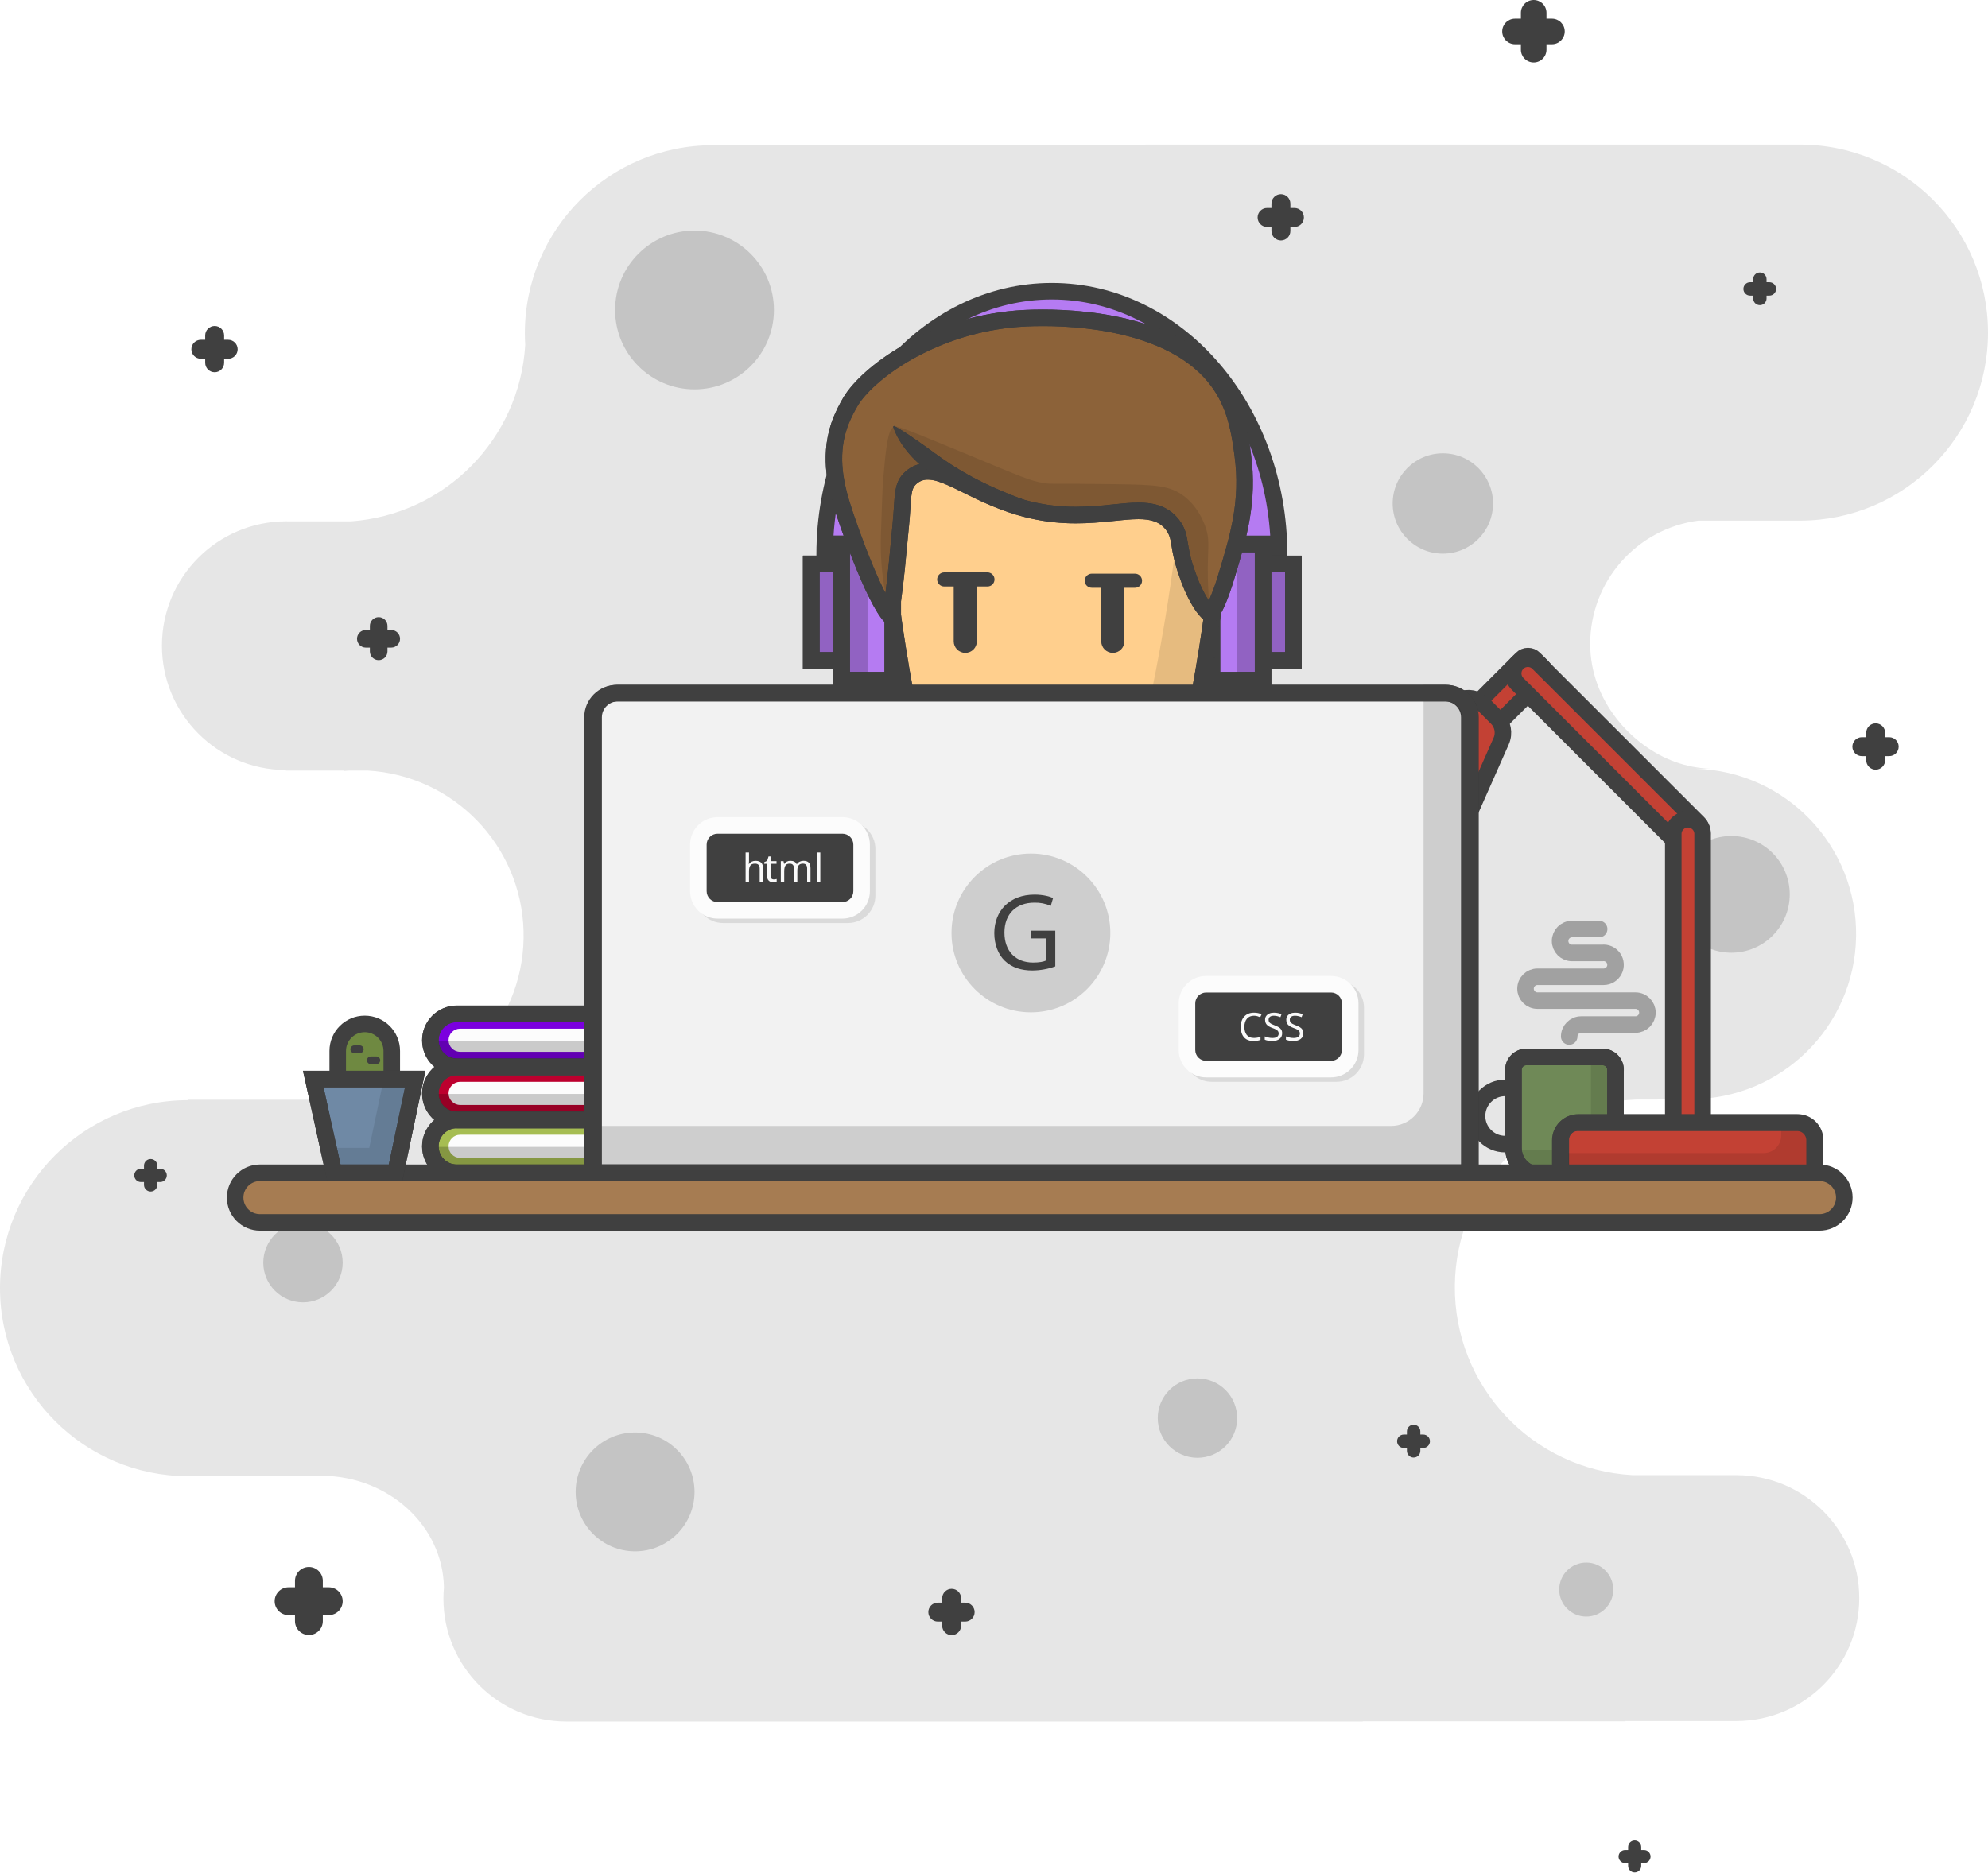
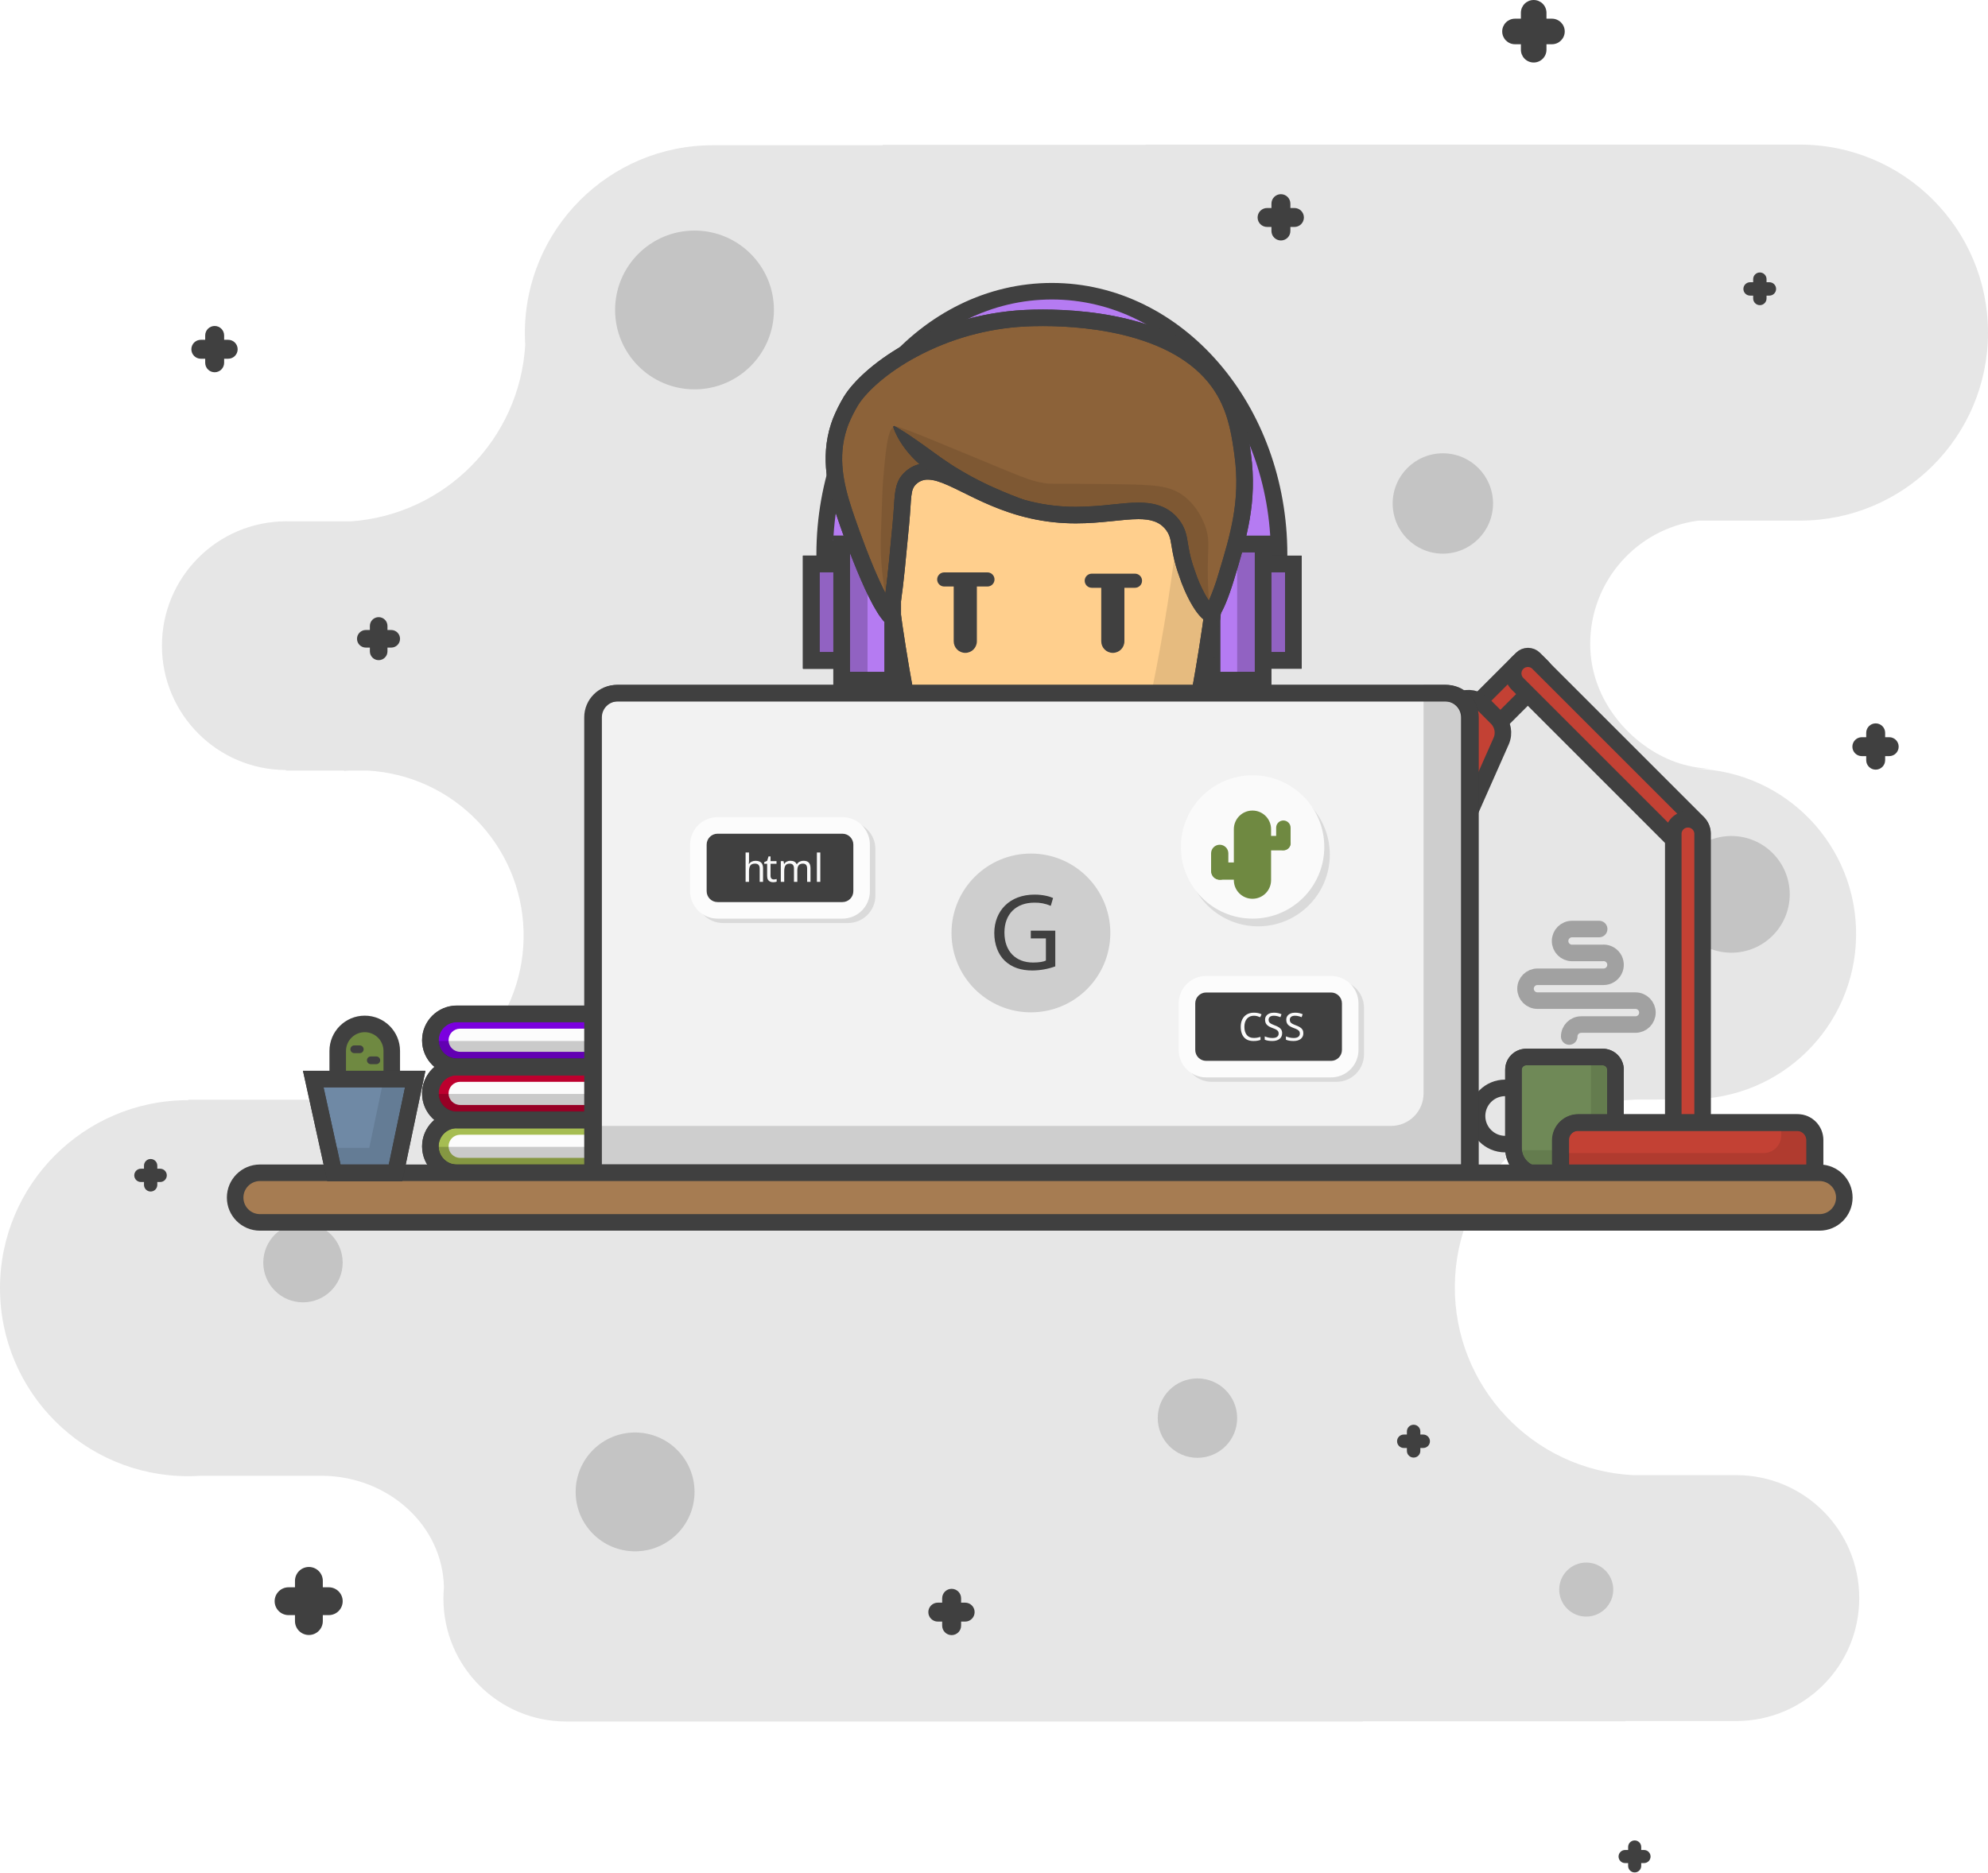
<svg xmlns="http://www.w3.org/2000/svg" viewBox="0 0 1802.469 1698.137">
  <defs>
    <style>
      .cls-1 {
        fill: #e6e6e6;
      }

      .cls-2 {
        opacity: 0.15;
      }

      .cls-3 {
        fill: #404040;
      }

      .cls-4, .cls-5 {
        fill: #b57bf2;
      }

      .cls-15, .cls-17, .cls-4 {
        stroke: #404040;
      }

      .cls-10, .cls-11, .cls-15, .cls-17, .cls-4 {
        stroke-miterlimit: 10;
        stroke-width: 15px;
      }

      .cls-6, .cls-7 {
        opacity: 0.2;
      }

      .cls-8 {
        fill: #6f8957;
      }

      .cls-16, .cls-9 {
        opacity: 0.1;
      }

      .cls-10, .cls-11, .cls-17, .cls-21 {
        fill: none;
      }

      .cls-10, .cls-11 {
        stroke: #000;
        stroke-linecap: round;
      }

      .cls-11 {
        opacity: 0.3;
      }

      .cls-12 {
        fill: #a6bd52;
      }

      .cls-13 {
        fill: #fcfcfc;
      }

      .cls-14 {
        fill: #bd002e;
      }

      .cls-15 {
        fill: #c34134;
      }

      .cls-18 {
        fill: #ffcf8d;
      }

      .cls-19 {
        fill: #8c6239;
      }

      .cls-20 {
        fill: #7b00df;
      }

      .cls-22 {
        fill: #6f8941;
      }

      .cls-23 {
        fill: #f2f2f2;
      }

      .cls-24 {
        fill: #a67c52;
      }

      .cls-25 {
        fill: #6f89a5;
      }

      .cls-26 {
        font-size: 35px;
+         font-family: MyriadPro-Regular, Myriad Pro;
+       }
+ 
+       .cls-26, .cls-28 {
        fill: #fafafa;
-         font-family: MyriadPro-Regular, Myriad Pro;
      }

      .cls-27 {
        letter-spacing: -0.004em;
      }
    </style>
  </defs>
  <g id="Слой_2" data-name="Слой 2">
    <path class="cls-1" d="M1539.894,472.157h92.074a170.5,170.5,0,0,0,0-341H1038.641v.191H800.407v.372H646.376a170.5,170.5,0,0,0-170.5,170.5c0,3.539.121,7.048.333,10.534A170.51,170.51,0,0,1,318.005,472.84h-55.11c-1.163-.036-2.33-.059-3.501-.059a112.783,112.783,0,0,0-.213,225.565v.494h52.637v.328c1.566-.135,3.141-.24,4.72-.328h16.865a149.868,149.868,0,0,1,8.293,298.549H170.818v.376c-.106-0-.212-.004-.318-.004a170.5,170.5,0,0,0,0,341c3.747,0,7.462-.134,11.149-.372h110.814c60.365.715,109.16,45.687,110.03,101.372-.293,3.294-.451,6.627-.451,9.997a111.509,111.509,0,0,0,111.509,111.509c.089,0,.178-.003.267-.003v.004h721.775v-.192h238.234v-.244h100.737a111.509,111.509,0,0,0,0-223.017h-94.39a170.493,170.493,0,0,1,3.222-340.617l49.655-.122v-.25a149.868,149.868,0,0,0,4.457-299.669h13.306a105.869,105.869,0,0,1-32.124-6.219c-39.208-14.256-76.898-55.214-76.898-106.951A112.8,112.8,0,0,1,1539.894,472.157Z" />
    <g class="cls-2">
      <circle cx="629.702" cy="281.106" r="72" />
    </g>
    <g class="cls-2">
      <circle cx="1308.202" cy="456.606" r="45.5" />
    </g>
    <g class="cls-2">
      <circle cx="1085.702" cy="1286.106" r="36" />
    </g>
    <g class="cls-2">
      <circle cx="575.82" cy="1353.032" r="53.883" />
    </g>
    <g class="cls-2">
      <circle cx="1438.202" cy="1441.606" r="24.5" />
    </g>
    <g class="cls-2">
      <circle cx="274.702" cy="1145.106" r="36" />
    </g>
    <g class="cls-2">
      <circle cx="1569.788" cy="811.106" r="52.915" />
    </g>
    <path class="cls-3" d="M1173.627,188.647h-3.673v-3.955a8.586,8.586,0,0,0-8.586-8.586h0a8.586,8.586,0,0,0-8.586,8.586v3.955h-3.959a8.586,8.586,0,0,0-8.586,8.586v0a8.586,8.586,0,0,0,8.586,8.586h3.959v3.677a8.586,8.586,0,0,0,8.586,8.586h0a8.586,8.586,0,0,0,8.586-8.586v-3.677h3.673a8.586,8.586,0,0,0,8.586-8.586v0A8.586,8.586,0,0,0,1173.627,188.647Z" />
    <path class="cls-3" d="M1604.277,255.964h-2.594v-2.793a6.064,6.064,0,0,0-6.064-6.064h0a6.064,6.064,0,0,0-6.064,6.064V255.964h-2.796a6.064,6.064,0,0,0-6.064,6.064v0a6.064,6.064,0,0,0,6.064,6.064h2.796v2.597a6.064,6.064,0,0,0,6.064,6.064h0a6.064,6.064,0,0,0,6.064-6.064v-2.597h2.594a6.064,6.064,0,0,0,6.064-6.064v0A6.064,6.064,0,0,0,1604.277,255.964Z" />
    <path class="cls-3" d="M354.723,571.357H351.31v-3.675a7.979,7.979,0,0,0-7.979-7.979h0a7.979,7.979,0,0,0-7.979,7.979v3.675h-3.679a7.979,7.979,0,0,0-7.979,7.979v0a7.979,7.979,0,0,0,7.979,7.979h3.679v3.417a7.979,7.979,0,0,0,7.979,7.979h0a7.979,7.979,0,0,0,7.979-7.979v-3.417h3.413a7.979,7.979,0,0,0,7.979-7.979v0A7.979,7.979,0,0,0,354.723,571.357Z" />
    <path class="cls-3" d="M875.083,1453.468h-3.673v-3.955a8.586,8.586,0,0,0-8.586-8.586h0a8.586,8.586,0,0,0-8.586,8.586v3.955h-3.959a8.586,8.586,0,0,0-8.586,8.586v0a8.586,8.586,0,0,0,8.586,8.586h3.959v3.677a8.586,8.586,0,0,0,8.586,8.586h0a8.586,8.586,0,0,0,8.586-8.586v-3.677h3.673a8.586,8.586,0,0,0,8.586-8.586v0A8.586,8.586,0,0,0,875.083,1453.468Z" />
    <path class="cls-3" d="M1290.395,1301.009h-2.607v-2.807a6.095,6.095,0,0,0-6.095-6.095h0a6.095,6.095,0,0,0-6.095,6.095v2.807h-2.81a6.095,6.095,0,0,0-6.095,6.095v0a6.095,6.095,0,0,0,6.095,6.095h2.81v2.61a6.095,6.095,0,0,0,6.095,6.095h0a6.095,6.095,0,0,0,6.095-6.095V1313.198h2.607a6.095,6.095,0,0,0,6.095-6.095v0A6.095,6.095,0,0,0,1290.395,1301.009Z" />
    <path class="cls-3" d="M145.201,1059.92h-2.581v-2.779a6.034,6.034,0,0,0-6.034-6.034h0a6.034,6.034,0,0,0-6.034,6.034v2.779h-2.782a6.034,6.034,0,0,0-6.034,6.034v0a6.034,6.034,0,0,0,6.034,6.034h2.782v2.584a6.034,6.034,0,0,0,6.034,6.034h0a6.034,6.034,0,0,0,6.034-6.034v-2.584h2.581a6.034,6.034,0,0,0,6.034-6.034v0A6.034,6.034,0,0,0,145.201,1059.92Z" />
    <path class="cls-3" d="M206.892,308.17h-3.673v-3.955a8.586,8.586,0,0,0-8.586-8.586h0a8.586,8.586,0,0,0-8.586,8.586v3.955h-3.959a8.586,8.586,0,0,0-8.586,8.586v0a8.586,8.586,0,0,0,8.586,8.586h3.959V329.019a8.586,8.586,0,0,0,8.586,8.586h0a8.586,8.586,0,0,0,8.586-8.586V325.342h3.673a8.586,8.586,0,0,0,8.586-8.586v0A8.586,8.586,0,0,0,206.892,308.17Z" />
    <path class="cls-3" d="M1712.892,668.574h-3.673v-3.955a8.586,8.586,0,0,0-8.586-8.586h0a8.586,8.586,0,0,0-8.586,8.586v3.955h-3.959a8.586,8.586,0,0,0-8.586,8.586v0a8.586,8.586,0,0,0,8.586,8.586h3.959v3.677a8.586,8.586,0,0,0,8.586,8.586h0a8.586,8.586,0,0,0,8.586-8.586v-3.677h3.673a8.586,8.586,0,0,0,8.586-8.586v0A8.586,8.586,0,0,0,1712.892,668.574Z" />
    <path class="cls-3" d="M1490.594,1677.78h-2.54v-2.735a5.938,5.938,0,0,0-5.938-5.938h0a5.938,5.938,0,0,0-5.938,5.938v2.735h-2.738a5.938,5.938,0,0,0-5.938,5.938v0a5.938,5.938,0,0,0,5.938,5.938h2.738v2.543a5.938,5.938,0,0,0,5.938,5.938h0a5.938,5.938,0,0,0,5.938-5.938v-2.543h2.54a5.938,5.938,0,0,0,5.938-5.938v0A5.938,5.938,0,0,0,1490.594,1677.78Z" />
    <path class="cls-3" d="M1407.107,16.937h-4.96V11.596A11.596,11.596,0,0,0,1390.551,0h0a11.596,11.596,0,0,0-11.596,11.596V16.937h-5.347a11.596,11.596,0,0,0-11.596,11.596v0a11.596,11.596,0,0,0,11.596,11.596h5.347v4.966a11.596,11.596,0,0,0,11.596,11.596h0a11.596,11.596,0,0,0,11.596-11.596v-4.966h4.96a11.596,11.596,0,0,0,11.596-11.596v0A11.596,11.596,0,0,0,1407.107,16.937Z" />
    <path class="cls-3" d="M298.084,1439.537h-5.398v-5.812a12.618,12.618,0,0,0-12.618-12.618h0a12.618,12.618,0,0,0-12.618,12.618v5.812h-5.819a12.618,12.618,0,0,0-12.618,12.618v0a12.618,12.618,0,0,0,12.618,12.618h5.819v5.404a12.618,12.618,0,0,0,12.618,12.618h0a12.618,12.618,0,0,0,12.618-12.618v-5.404h5.398a12.618,12.618,0,0,0,12.618-12.618v0A12.618,12.618,0,0,0,298.084,1439.537Z" />
  </g>
  <g id="Слой_1" data-name="Слой 1">
    <path class="cls-4" d="M813.276,502.172c0-89.502,62.594-162.057,139.808-162.057s139.808,72.555,139.808,162.057c0,.479-.012.956-.016,1.434h66.819c.001-.24.008-.477.008-.717,0-131.876-92.229-238.783-206-238.783s-206,106.907-206,238.783c0,.24.007.477.008.717H813.292C813.288,503.128,813.276,502.652,813.276,502.172Z" />
    <g>
      <g>
        <g>
          <rect class="cls-5" x="1139.445" y="511.435" width="33.239" height="87.51" />
          <path class="cls-3" d="M1165.184,518.935v72.51h-18.24V518.935h18.24m15-15h-48.24V606.445h48.24V503.935Z" />
        </g>
        <g class="cls-6">
          <rect x="1139.445" y="511.435" width="33.239" height="87.51" />
          <path d="M1165.184,518.935v72.51h-18.24V518.935h18.24m15-15h-48.24V606.445h48.24V503.935Z" />
        </g>
        <path class="cls-3" d="M1165.184,518.935v72.51h-18.24V518.935h18.24m15-15h-48.24V606.445h48.24V503.935Z" />
      </g>
      <g>
        <rect class="cls-5" x="1098.849" y="493.345" width="46.352" height="123.522" />
        <path class="cls-3" d="M1137.7,500.845V609.368h-31.352V500.845h31.352m15-15h-61.352V624.368h61.352V485.845Z" />
      </g>
      <rect class="cls-7" x="1121.702" y="496.106" width="20" height="116" />
      <path class="cls-3" d="M1137.7,500.845V609.368h-31.352V500.845h31.352m15-15h-61.352V624.368h61.352V485.845Z" />
    </g>
    <g>
      <g>
        <g>
          <rect class="cls-5" x="735.582" y="511.435" width="33.24" height="87.51" />
          <path class="cls-3" d="M761.322,518.935v72.51H743.082V518.935h18.24m15-15H728.082V606.445h48.24V503.935Z" />
        </g>
        <g class="cls-6">
          <rect x="735.582" y="511.435" width="33.24" height="87.51" />
          <path d="M761.322,518.935v72.51H743.082V518.935h18.24m15-15H728.082V606.445h48.24V503.935Z" />
        </g>
        <path class="cls-3" d="M761.322,518.935v72.51H743.082V518.935h18.24m15-15H728.082V606.445h48.24V503.935Z" />
      </g>
      <g>
        <rect class="cls-5" x="763.066" y="493.345" width="46.352" height="123.522" />
        <path class="cls-3" d="M801.918,500.845V609.368H770.566V500.845h31.352m15-15H755.566V624.368h61.352V485.845Z" />
      </g>
    </g>
    <g>
      <path class="cls-3" d="M1364.702,994.106a18,18,0,1,1-18,18,18.02,18.02,0,0,1,18-18m0-15a33,33,0,1,0,33,33,33,33,0,0,0-33-33Z" />
      <g>
        <path class="cls-8" d="M1396.593,1065.606a24.418,24.418,0,0,1-24.391-24.391V970.149a11.556,11.556,0,0,1,11.543-11.543h69.439a11.556,11.556,0,0,1,11.543,11.543v71.066a24.418,24.418,0,0,1-24.391,24.391Z" />
        <path class="cls-3" d="M1453.185,966.106a4.047,4.047,0,0,1,4.042,4.043v71.067a16.91,16.91,0,0,1-16.89,16.89h-43.745a16.91,16.91,0,0,1-16.89-16.89V970.149a4.047,4.047,0,0,1,4.043-4.043h69.44m0-15h-69.44a19.043,19.043,0,0,0-19.043,19.043v71.067a31.89,31.89,0,0,0,31.89,31.89h43.745a31.89,31.89,0,0,0,31.89-31.89V970.149a19.043,19.043,0,0,0-19.042-19.043Z" />
      </g>
      <g class="cls-9">
        <path d="M1453.423,951.106a10.958,10.958,0,0,0-10.958,10.958v62a19.043,19.043,0,0,1-19.042,19.042h-44.72l3,19c0,6.052-11.857,11-5.805,11l85.805-12,10.763-90.958A19.043,19.043,0,0,0,1453.423,951.106Z" />
      </g>
      <path class="cls-3" d="M1453.189,966.128a4.047,4.047,0,0,1,4.043,4.043v70.927a17.05,17.05,0,0,1-17.03,17.03h-43.465a17.05,17.05,0,0,1-17.03-17.03V970.17a4.047,4.047,0,0,1,4.042-4.043h69.44m0-15h-69.44a19.043,19.043,0,0,0-19.042,19.043v70.927a32.03,32.03,0,0,0,32.03,32.03h43.465a32.03,32.03,0,0,0,32.03-32.03V970.17a19.043,19.043,0,0,0-19.043-19.043Z" />
      <path class="cls-10" d="M1471.914,882.531" />
      <path class="cls-11" d="M1449.91,842.554h-24.574a10.844,10.844,0,1,0,0,21.688s14.104,0,27.201-0a10.845,10.845,0,1,1,1.395,21.601h-59.992a10.82,10.82,0,0,0,.065,21.64s14.104,0,27.201-0l1.81.001h59.817a10.844,10.844,0,0,1,0,21.688h-48.973l-.25.013a10.844,10.844,0,0,0-10.844,10.844" />
    </g>
    <g>
      <g>
        <path class="cls-12" d="M414.202,1063.606a24,24,0,0,1,0-48h135a24,24,0,1,1,0,48Z" />
        <path class="cls-3" d="M549.203,1023.106a16.5,16.5,0,0,1,0,33H414.202a16.5,16.5,0,0,1,0-33H549.203m0-15H414.202a31.5,31.5,0,0,0,0,63H549.203a31.5,31.5,0,0,0,0-63Z" />
      </g>
      <rect class="cls-13" x="406.702" y="1029.106" width="151" height="21" rx="10.5" />
    </g>
    <g>
      <g>
        <path class="cls-14" d="M414.202,1015.606a24,24,0,0,1,0-48h135a24,24,0,1,1,0,48Z" />
        <path class="cls-3" d="M549.203,975.106a16.5,16.5,0,0,1,0,33H414.202a16.5,16.5,0,0,1,0-33H549.203m0-15H414.202a31.5,31.5,0,0,0,0,63H549.203a31.5,31.5,0,0,0,0-63Z" />
      </g>
      <rect class="cls-13" x="406.702" y="981.106" width="151" height="21" rx="10.5" />
    </g>
    <g>
      <rect class="cls-15" x="1353.457" y="589.506" width="26.605" height="79.266" rx="7.969" transform="translate(1888.335 2040.453) rotate(-135)" />
      <rect class="cls-15" x="1444.394" y="567.411" width="26.605" height="231.461" rx="13.302" transform="translate(-56.10437 1230.835) rotate(-45.00002)" />
      <rect class="cls-15" x="1517.113" y="743.002" width="26.605" height="297.086" rx="13.302" />
      <rect class="cls-15" x="1415.129" y="1017.917" width="230.574" height="53.209" rx="15.938" />
      <path class="cls-15" d="M1264.022,827.617l-95.767-95.767a18.941,18.941,0,0,1,5.722-30.712l149.741-66.329a18.941,18.941,0,0,1,21.065,3.925l12.354,12.354a18.941,18.941,0,0,1,3.925,21.065l-66.328,149.742A18.941,18.941,0,0,1,1264.022,827.617Z" />
      <path class="cls-16" d="M1629.052,1022.502h-14.062v7.272a15.938,15.938,0,0,1-15.938,15.938H1414.416v14.062a15.938,15.938,0,0,0,15.938,15.938h198.699a15.938,15.938,0,0,0,15.938-15.938v-21.334A15.938,15.938,0,0,0,1629.052,1022.502Z" />
      <rect class="cls-17" x="1414.65" y="1018.204" width="230.574" height="53.209" rx="15.938" />
    </g>
    <g>
      <path class="cls-18" d="M954.702,953.606c-17.284,0-36.6-20.112-55.86-58.163-17.358-34.292-34.866-83.911-50.63-143.491-29.037-109.743-47.01-233.303-47.01-284.846,0-47.752,14.99-84.424,44.553-108.997,26.37-21.918,64.043-33.503,108.947-33.503,44.803,0,82.294,11.578,108.422,33.483,29.248,24.521,44.078,61.199,44.078,109.017,0,51.721-17.783,175.338-46.514,284.861-15.855,60.443-32.775,108.719-50.289,143.489C991.238,933.499,971.978,953.606,954.702,953.606Z" />
      <path class="cls-3" d="M954.702,332.106c43.018,0,78.843,10.972,103.604,31.73,27.469,23.028,41.396,57.773,41.396,103.27,0,51.256-17.69,174.013-46.268,282.959-15.501,59.091-32.698,108.2-49.732,142.018-17.294,34.333-35.153,54.024-48.999,54.024-13.861,0-31.782-19.701-49.169-54.05-17.125-33.832-34.439-82.942-50.071-142.022-28.883-109.16-46.76-231.853-46.76-282.928,0-45.418,14.08-80.149,41.847-103.229,25.007-20.785,61.022-31.771,104.153-31.771m0-15c-88.642,0-161,43.961-161,150s72.358,494,161,494c88.642,0,160-387.961,160-494s-71.358-150-160-150Z" />
    </g>
    <g class="cls-9">
      <path d="M1049.017,339.124c14.084,22.308,22.165,50.938,22.165,86.599,0,106.039-71.358,494-160,494a31.677,31.677,0,0,1-8.369-1.149c16.146,26.244,33.423,42.149,51.369,42.149,88.642,0,160-387.961,160-494C1114.181,403.222,1088.585,361.992,1049.017,339.124Z" />
    </g>
    <g>
      <g>
        <g>
          <rect class="cls-5" x="735.582" y="511.435" width="33.24" height="87.51" />
          <path class="cls-3" d="M761.322,518.935v72.51H743.082V518.935h18.24m15-15H728.082V606.445h48.24V503.935Z" />
        </g>
        <g class="cls-6">
          <rect x="735.582" y="511.435" width="33.24" height="87.51" />
          <path d="M761.322,518.935v72.51H743.082V518.935h18.24m15-15H728.082V606.445h48.24V503.935Z" />
        </g>
        <path class="cls-3" d="M761.322,518.935v72.51H743.082V518.935h18.24m15-15H728.082V606.445h48.24V503.935Z" />
      </g>
      <g>
        <rect class="cls-5" x="763.066" y="493.345" width="46.352" height="123.522" />
        <path class="cls-3" d="M801.918,500.845V609.368H770.566V500.845h31.352m15-15H755.566V624.368h61.352V485.845Z" />
      </g>
      <rect class="cls-7" x="766.564" y="496.106" width="20" height="116" transform="translate(1553.128 1108.213) rotate(-180)" />
      <path class="cls-3" d="M801.918,500.845V609.368H770.566V500.845h31.352m15-15H755.566V624.368h61.352V485.845Z" />
    </g>
    <path class="cls-3" d="M954.702,332.106c43.018,0,78.843,10.972,103.604,31.73,27.469,23.028,41.396,57.773,41.396,103.27,0,51.256-17.69,174.013-46.268,282.959-15.501,59.091-32.698,108.2-49.732,142.018-17.294,34.333-35.153,54.024-48.999,54.024-13.861,0-31.782-19.701-49.169-54.05-17.125-33.832-34.439-82.942-50.071-142.022-28.883-109.16-46.76-231.853-46.76-282.928,0-45.418,14.08-80.149,41.847-103.229,25.007-20.785,61.022-31.771,104.153-31.771m0-15c-88.642,0-161,43.961-161,150s72.358,494,161,494c88.642,0,160-387.961,160-494s-71.358-150-160-150Z" />
    <g>
      <path class="cls-19" d="M806.704,558.24c-3.237-3.612-9.763-13.163-20.444-38.189-10.648-24.95-19.307-50.853-20.935-55.792-7.475-22.686-13.87-49.665-4.623-77.753.466-1.417.971-2.832,1.5-4.207A133.299,133.299,0,0,1,771.588,363.54c16.655-27.039,74.281-68.016,150.248-74.46,2.379-.202,11.113-.86,23.635-.86,21.941,0,54.755,1.99,86.479,11.471,37.17,11.108,63.501,29.671,78.262,55.173,11.475,19.822,14.293,40.844,16.558,57.736,5.674,42.326-3.788,73.61-14.745,109.834-7.894,26.098-13.09,32.922-14.675,34.516-1.449-.7-5.183-3.729-10.221-12.333A129.697,129.697,0,0,1,1076.349,520.332c-.17-.537-.399-1.188-.679-1.979a118.273,118.273,0,0,1-4.344-15.276c-.799-3.617-1.284-6.601-1.713-9.234-1.076-6.611-1.926-11.833-6.439-17.773-8.587-11.301-21.066-12.751-30.979-12.751-6.754,0-14.033.75-22.463,1.619a324.397,324.397,0,0,1-34.164,2.219,184.167,184.167,0,0,1-19.576-1.007c-33.809-3.578-58.92-16.017-79.097-26.012-14.267-7.067-25.535-12.65-35.615-12.65a22.293,22.293,0,0,0-14.972,5.438c-6.949,5.985-7.386,12.69-8.257,26.046-.292,4.467-.654,10.027-1.314,16.921l-.172,1.779C812.961,516.115,810.019,547.489,806.704,558.24Z" />
      <path class="cls-3" d="M945.471,295.719c21.441,0,53.476,1.936,84.331,11.157,35.277,10.543,60.146,27.952,73.918,51.745,10.73,18.537,13.438,38.743,15.615,54.979,5.458,40.712-3.787,71.275-14.491,106.664a190.649,190.649,0,0,1-8.828,24.416,75.982,75.982,0,0,1-3.959-6.598,125.734,125.734,0,0,1-8.561-20.023c-.224-.702-.47-1.4-.755-2.207a111.294,111.294,0,0,1-4.09-14.391c-.754-3.412-1.221-6.286-1.634-8.822-1.145-7.034-2.226-13.677-7.87-21.105-10.7-14.083-26.213-15.713-36.951-15.714-7.14-0-14.958.805-23.235,1.658a318.194,318.194,0,0,1-33.393,2.179,176.823,176.823,0,0,1-18.786-.965c-32.473-3.437-56.917-15.545-76.557-25.275-15.145-7.503-27.108-13.429-38.944-13.429a29.598,29.598,0,0,0-19.867,7.255c-9.334,8.04-9.936,17.269-10.847,31.24-.288,4.417-.646,9.914-1.296,16.697l-.105,1.09-.067.697c-2.268,24.196-4.06,43.308-5.838,57.374q-.235,1.859-.461,3.526c-2.952-5.719-6.562-13.391-10.863-23.647C781.938,490.379,773.949,466.464,772.449,461.912c-7.45-22.609-13.166-47.108-4.623-73.061.423-1.284.881-2.57,1.363-3.824a125.673,125.673,0,0,1,8.785-17.553c6.265-10.171,22.203-26.335,48.148-41.198a234.574,234.574,0,0,1,96.349-29.723c2.304-.195,10.774-.833,23.001-.833m0-15c-13.035,0-21.999.694-24.269.887-81.774,6.938-139.659,51.472-156,78a139.681,139.681,0,0,0-10,20c-.4,1.041-.986,2.617-1.624,4.555-10.458,31.768-2.238,61.621,4.624,82.445,7.98,24.216,35.508,101.12,50.033,101.12a3.906,3.906,0,0,0,.967-.12c6.622-1.689,9.358-30.873,14.83-89.241.029-.314.089-.916.17-1.759,2.496-26.067.757-32.623,7-38a14.795,14.795,0,0,1,10.078-3.62c20.742,0,55.218,32.408,113.922,38.62a192.888,192.888,0,0,0,20.364,1.049c23.272,0,42.179-3.838,56.627-3.837,10.87.001,19.223,2.174,25.009,9.788,4.862,6.399,4.025,11.522,6.801,24.088a135.396,135.396,0,0,0,5.199,17.912c4.653,14.623,17.422,42.009,28.655,42.009.115,0,.23-.003.345-.009,2.593-.131,9.479-1.91,21-40,11.095-36.682,20.89-69.065,15-113-2.304-17.19-5.28-39.389-17.5-60.5-36.132-62.423-127.071-70.387-171.231-70.387Z" />
    </g>
    <path class="cls-3" d="M810.639,386.242a181.65,181.65,0,0,1,15.695,9.759c4.95,3.332,9.704,6.72,14.422,10.097,9.39,6.779,18.626,13.668,28.609,19.538l3.73,2.218c1.232.763,2.527,1.41,3.777,2.145,2.498,1.478,5.087,2.785,7.65,4.161,1.273.707,2.589,1.324,3.884,1.992q1.947.995,3.921,1.94l3.948,1.914q2.004.889,3.998,1.828c5.354,2.4,10.778,4.744,16.31,6.942,5.53,2.209,11.151,4.293,16.849,6.486l-.457,2.688a135.659,135.659,0,0,1-36.732-4.641,160.359,160.359,0,0,1-17.782-5.766,167.717,167.717,0,0,1-17.045-7.85c-1.405-.698-2.753-1.497-4.113-2.276-1.359-.782-2.723-1.556-4.069-2.361-2.638-1.695-5.326-3.32-7.888-5.132-2.552-1.824-5.147-3.592-7.598-5.553-2.448-1.962-4.828-4.011-7.087-6.189a91.122,91.122,0,0,1-12.225-14.295,76.922,76.922,0,0,1-4.905-8.088,54.352,54.352,0,0,1-3.763-8.827Z" />
    <path class="cls-16" d="M810.702,387.106c.96-1.706,9.69,1.487,64,24,54.181,22.46,59.05,24.902,72,27,7.352,1.191,4.079.128,65,1,35.542.509,49.129,1.049,62,11,12.41,9.594,17.43,22.737,19,27,5.712,15.513.759,21.687,3,61,.596,10.46,1.327,16.69,0,17-3.357.784-16.064-37.212-18-43-5.925-17.716-6.797-23.259-13-31a55.713,55.713,0,0,0-23-17c-17.761-6.721-30.303.375-53,3-29.046,3.359-52.181-3.211-62-6-18.935-5.378-34.884-15.646-66-36C848.085,416.853,808.525,390.974,810.702,387.106Z" />
    <g>
      <g>
        <path class="cls-20" d="M414.202,967.406a24,24,0,0,1,0-48h135a24,24,0,1,1,0,48Z" />
        <path class="cls-3" d="M549.203,926.906a16.5,16.5,0,0,1,0,33H414.202a16.5,16.5,0,0,1,0-33H549.203m0-15H414.202a31.5,31.5,0,0,0-31.5,31.5v0a31.5,31.5,0,0,0,31.5,31.5H549.203a31.5,31.5,0,0,0,31.5-31.5v-0a31.5,31.5,0,0,0-31.5-31.5Z" />
      </g>
      <rect class="cls-13" x="406.702" y="932.906" width="151" height="21" rx="10.5" />
    </g>
    <rect class="cls-7" x="394.702" y="944.106" width="155" height="20" />
    <path class="cls-16" d="M805.702,547.106c-1.015-.033-1.783-2.585-3-9a242.985,242.985,0,0,1-4-54c.967-28.365,1.451-42.548,2-49,2.121-24.911,4.149-47.328,10-48,4.238-.487,4.954,11.088,19,25,7.647,7.574,13.877,10.572,13,14-1.163,4.547-12.732,1.639-20,8-8.202,7.178-5.131,21.041-4,36C821.756,510.503,809.592,547.234,805.702,547.106Z" />
    <rect class="cls-7" x="393.702" y="992.106" width="155" height="20" />
    <rect class="cls-7" x="396.702" y="1040.106" width="155" height="20" />
    <path class="cls-3" d="M945.471,295.719c21.441,0,53.476,1.936,84.331,11.157,35.277,10.543,60.146,27.952,73.918,51.745,10.73,18.537,13.438,38.743,15.615,54.979,5.458,40.712-3.787,71.275-14.491,106.664a190.649,190.649,0,0,1-8.828,24.416,75.982,75.982,0,0,1-3.959-6.598,125.734,125.734,0,0,1-8.561-20.023c-.224-.702-.47-1.4-.755-2.207a111.294,111.294,0,0,1-4.09-14.391c-.754-3.412-1.221-6.286-1.634-8.822-1.145-7.034-2.226-13.677-7.87-21.105-10.7-14.083-26.213-15.713-36.951-15.714-7.14-0-14.958.805-23.235,1.658a318.194,318.194,0,0,1-33.393,2.179,176.823,176.823,0,0,1-18.786-.965c-32.473-3.437-56.917-15.545-76.557-25.275-15.145-7.503-27.108-13.429-38.944-13.429a29.598,29.598,0,0,0-19.867,7.255c-9.334,8.04-9.936,17.269-10.847,31.24-.288,4.417-.646,9.914-1.296,16.697l-.105,1.09-.067.697c-2.268,24.196-4.06,43.308-5.838,57.374q-.235,1.859-.461,3.526c-2.952-5.719-6.562-13.391-10.863-23.647C781.938,490.379,773.949,466.464,772.449,461.912c-7.45-22.609-13.166-47.108-4.623-73.061.423-1.284.881-2.57,1.363-3.824a125.673,125.673,0,0,1,8.785-17.553c6.265-10.171,22.203-26.335,48.148-41.198a234.574,234.574,0,0,1,96.349-29.723c2.304-.195,10.774-.833,23.001-.833m0-15c-13.035,0-21.999.694-24.269.887-81.774,6.938-139.659,51.472-156,78a139.681,139.681,0,0,0-10,20c-.4,1.041-.986,2.617-1.624,4.555-10.458,31.768-2.238,61.621,4.624,82.445,7.98,24.216,35.508,101.12,50.033,101.12a3.906,3.906,0,0,0,.967-.12c6.622-1.689,9.358-30.873,14.83-89.241.029-.314.089-.916.17-1.759,2.496-26.067.757-32.623,7-38a14.795,14.795,0,0,1,10.078-3.62c20.742,0,55.218,32.408,113.922,38.62a192.888,192.888,0,0,0,20.364,1.049c23.272,0,42.179-3.838,56.627-3.837,10.87.001,19.223,2.174,25.009,9.788,4.862,6.399,4.025,11.522,6.801,24.088a135.396,135.396,0,0,0,5.199,17.912c4.653,14.623,17.422,42.009,28.655,42.009.115,0,.23-.003.345-.009,2.593-.131,9.479-1.91,21-40,11.095-36.682,20.89-69.065,15-113-2.304-17.19-5.28-39.389-17.5-60.5-36.132-62.423-127.071-70.387-171.231-70.387Z" />
    <g>
      <path class="cls-3" d="M549.181,1023.26a16.5,16.5,0,0,1,0,33H414.181a16.5,16.5,0,0,1,0-33H549.181m0-15H414.181a31.5,31.5,0,0,0,0,63H549.181a31.5,31.5,0,0,0,0-63Z" />
      <rect class="cls-21" x="406.681" y="1029.26" width="151" height="21" rx="10.5" />
      <path class="cls-3" d="M549.181,975.26a16.5,16.5,0,0,1,0,33H414.181a16.5,16.5,0,1,1,0-33H549.181m0-15H414.181a31.5,31.5,0,1,0,0,63H549.181a31.5,31.5,0,0,0,0-63Z" />
      <rect class="cls-21" x="406.681" y="981.26" width="151" height="21" rx="10.5" />
      <path class="cls-3" d="M549.181,927.06a16.5,16.5,0,0,1,0,33H414.181a16.5,16.5,0,0,1,0-33H549.181m0-15H414.181a31.5,31.5,0,0,0-31.5,31.5v0a31.5,31.5,0,0,0,31.5,31.5H549.181a31.5,31.5,0,0,0,31.5-31.5v-0a31.5,31.5,0,0,0-31.5-31.5Z" />
      <rect class="cls-21" x="406.681" y="933.06" width="151" height="21" rx="10.5" />
    </g>
    <path class="cls-3" d="M810.639,386.242a181.65,181.65,0,0,1,15.695,9.759c4.95,3.332,9.704,6.72,14.422,10.097,9.39,6.779,18.626,13.668,28.609,19.538l3.73,2.218c1.232.763,2.527,1.41,3.777,2.145,2.498,1.478,5.087,2.785,7.65,4.161,1.273.707,2.589,1.324,3.884,1.992q1.947.995,3.921,1.94l3.948,1.914q2.004.889,3.998,1.828c5.354,2.4,10.778,4.744,16.31,6.942,5.53,2.209,11.151,4.293,16.849,6.486l-.457,2.688a135.659,135.659,0,0,1-36.732-4.641,160.359,160.359,0,0,1-17.782-5.766,167.717,167.717,0,0,1-17.045-7.85c-1.405-.698-2.753-1.497-4.113-2.276-1.359-.782-2.723-1.556-4.069-2.361-2.638-1.695-5.326-3.32-7.888-5.132-2.552-1.824-5.147-3.592-7.598-5.553-2.448-1.962-4.828-4.011-7.087-6.189a91.122,91.122,0,0,1-12.225-14.295,76.922,76.922,0,0,1-4.905-8.088,54.352,54.352,0,0,1-3.763-8.827Z" />
    <g>
      <rect class="cls-3" x="864.702" y="521.106" width="21" height="71" rx="10.5" />
      <rect class="cls-3" x="849.702" y="519.106" width="52" height="12.812" rx="6.406" />
      <rect class="cls-3" x="998.468" y="522.266" width="21" height="69.84" rx="10.5" />
      <rect class="cls-3" x="983.468" y="520.266" width="52" height="12.812" rx="6.406" />
    </g>
    <g>
      <path class="cls-22" d="M330.702,1014.606a24.528,24.528,0,0,1-24.5-24.5v-37a24.5,24.5,0,0,1,49,0v37A24.528,24.528,0,0,1,330.702,1014.606Z" />
      <path class="cls-3" d="M330.703,936.106a17.019,17.019,0,0,1,17,17v37a17,17,0,0,1-34,0V953.106a17.019,17.019,0,0,1,17-17m0-15h-0a32,32,0,0,0-32,32v37a32,32,0,0,0,32,32h0a32,32,0,0,0,32-32V953.106a32,32,0,0,0-32-32Z" />
    </g>
    <g>
      <path class="cls-23" d="M537.202,1063.606V650.596a22.014,22.014,0,0,1,21.989-21.989h751.021a22.014,22.014,0,0,1,21.989,21.989v413.011Z" />
      <path class="cls-3" d="M1310.213,636.106a14.506,14.506,0,0,1,14.489,14.489v405.511h-780V650.596a14.506,14.506,0,0,1,14.489-14.489h751.021m0-15H559.192a29.489,29.489,0,0,0-29.489,29.489v420.511h810V650.596a29.489,29.489,0,0,0-29.489-29.489Z" />
    </g>
    <g class="cls-2">
      <circle cx="934.702" cy="846.106" r="72" />
    </g>
    <g class="cls-2">
      <path d="M1311.213,621.106h-20.511V991.617a29.489,29.489,0,0,1-29.489,29.489H530.702v50h810V650.596A29.489,29.489,0,0,0,1311.213,621.106Z" />
    </g>
    <path class="cls-3" d="M1311.213,636.106a14.506,14.506,0,0,1,14.489,14.489v405.511h-780V650.596a14.506,14.506,0,0,1,14.489-14.489h751.021m0-15H560.192a29.489,29.489,0,0,0-29.489,29.489v420.511h810V650.596a29.489,29.489,0,0,0-29.489-29.489Z" />
    <path class="cls-3" d="M956.795,876.436a62.8,62.8,0,0,1-20.701,3.7c-10.2,0-18.601-2.6-25.201-8.901-5.801-5.6-9.401-14.601-9.401-25.102.1-20.101,13.901-34.802,36.502-34.802,7.801,0,13.9,1.7,16.801,3.1l-2.1,7.101a34.941,34.941,0,0,0-14.901-2.9c-16.401,0-27.102,10.201-27.102,27.102,0,17.101,10.301,27.202,26.001,27.202,5.701,0,9.601-.8,11.601-1.8V851.034H934.594v-7h22.201Z" />
    <g>
      <path class="cls-24" d="M235.702,1108.606a22.5,22.5,0,0,1,0-45h1414a22.5,22.5,0,1,1,0,45Z" />
      <path class="cls-3" d="M1649.702,1071.106a15,15,0,1,1,0,30h-1414a15,15,0,0,1,0-30h1414m0-15h-1414a30,30,0,0,0,0,60h1414a30,30,0,1,0,0-60Z" />
    </g>
    <g>
      <polygon class="cls-25" points="302.732 1063.606 284.032 978.606 376.464 978.606 358.614 1063.606 302.732 1063.606" />
      <path class="cls-3" d="M367.225,986.106l-14.7,70H308.761l-15.4-70h73.864m18.477-15h-111l22,100h68l21-100Z" />
    </g>
    <g>
      <rect class="cls-22" x="317.702" y="948.106" width="12" height="7" rx="3.5" />
      <path class="cls-3" d="M326.202,948.106h-5a3.5,3.5,0,0,0,0,7h5a3.5,3.5,0,1,0,0-7Z" />
    </g>
    <g>
      <rect class="cls-22" x="332.702" y="958.106" width="12" height="7" rx="3.5" />
      <path class="cls-3" d="M341.202,958.106h-5a3.5,3.5,0,0,0,0,7h5a3.5,3.5,0,1,0,0-7Z" />
    </g>
    <g class="cls-9">
      <polygon points="349.502 971.006 334.802 1041.006 290.203 1041.006 296.802 1071.006 364.802 1071.006 385.802 971.006 349.502 971.006" />
    </g>
    <path class="cls-3" d="M367.225,986.106l-14.7,70H308.761l-15.4-70h73.864m18.477-15h-111l22,100h68l21-100Z" />
    <path class="cls-1" d="M980.953,1441.293a112.653,112.653,0,0,1,35.886,5.833,112.642,112.642,0,0,0-36.306-5.973c-3.141,0-6.251.135-9.327.387H973.576C976.015,1441.381,978.473,1441.293,980.953,1441.293Z" />
    <rect class="cls-4" x="750.202" y="497.606" width="7" height="5" />
    <g>
      <g class="cls-9">
        <rect x="630.702" y="745.106" width="163" height="92" rx="24.883" />
      </g>
      <g>
        <rect class="cls-3" x="633.202" y="748.606" width="148" height="77" rx="17.383" />
        <path class="cls-13" d="M763.819,756.106a9.894,9.894,0,0,1,9.883,9.883v42.234a9.894,9.894,0,0,1-9.883,9.883h-113.234a9.894,9.894,0,0,1-9.883-9.883v-42.234a9.894,9.894,0,0,1,9.883-9.883h113.234m0-15h-113.234a24.883,24.883,0,0,0-24.883,24.883v42.234a24.883,24.883,0,0,0,24.883,24.883h113.234a24.883,24.883,0,0,0,24.883-24.883v-42.234a24.883,24.883,0,0,0-24.883-24.883Z" />
      </g>
      <text class="cls-26" transform="translate(673.0428 799.7548)">
        <tspan class="cls-27">h</tspan>
        <tspan x="19.285" y="0">tml</tspan>
      </text>
    </g>
    <g class="cls-9">
      <rect x="1073.702" y="889.106" width="163" height="92" rx="24.883" />
    </g>
    <g>
      <path class="cls-3" d="M1093.586,892.606H1206.819a17.383,17.383,0,0,1,17.383,17.383v42.234a17.383,17.383,0,0,1-17.383,17.383H1093.585a17.383,17.383,0,0,1-17.383-17.383V909.99A17.383,17.383,0,0,1,1093.586,892.606Z" />
      <path class="cls-13" d="M1206.819,900.106a9.894,9.894,0,0,1,9.883,9.883v42.234a9.894,9.894,0,0,1-9.883,9.883h-113.234a9.894,9.894,0,0,1-9.883-9.883V909.989a9.894,9.894,0,0,1,9.883-9.883h113.234m0-15h-113.234a24.883,24.883,0,0,0-24.883,24.883v42.234a24.883,24.883,0,0,0,24.883,24.883h113.234a24.883,24.883,0,0,0,24.883-24.883V909.989a24.883,24.883,0,0,0-24.883-24.883Z" />
    </g>
+     <circle class="cls-16" cx="1140.703" cy="775.106" r="65" />
    <text class="cls-26" transform="translate(1122.798 943.7548)">CSS</text>
+     <circle class="cls-28" cx="1135.702" cy="768.106" r="65" />
+     <rect class="cls-22" x="1118.702" y="735.106" width="33.75" height="80" rx="16.875" />
+     <rect class="cls-22" x="1130.213" y="758.106" width="40" height="13.103" rx="6.552" />
+     <rect class="cls-22" x="1157.049" y="744.106" width="13.103" height="26.894" rx="6.552" />
+     <rect class="cls-22" x="1098.066" y="766.106" width="15.647" height="31.766" rx="7.823" />
+     <rect class="cls-22" x="1098.316" y="782.152" width="41.668" height="15.647" rx="7.823" />
  </g>
</svg>
